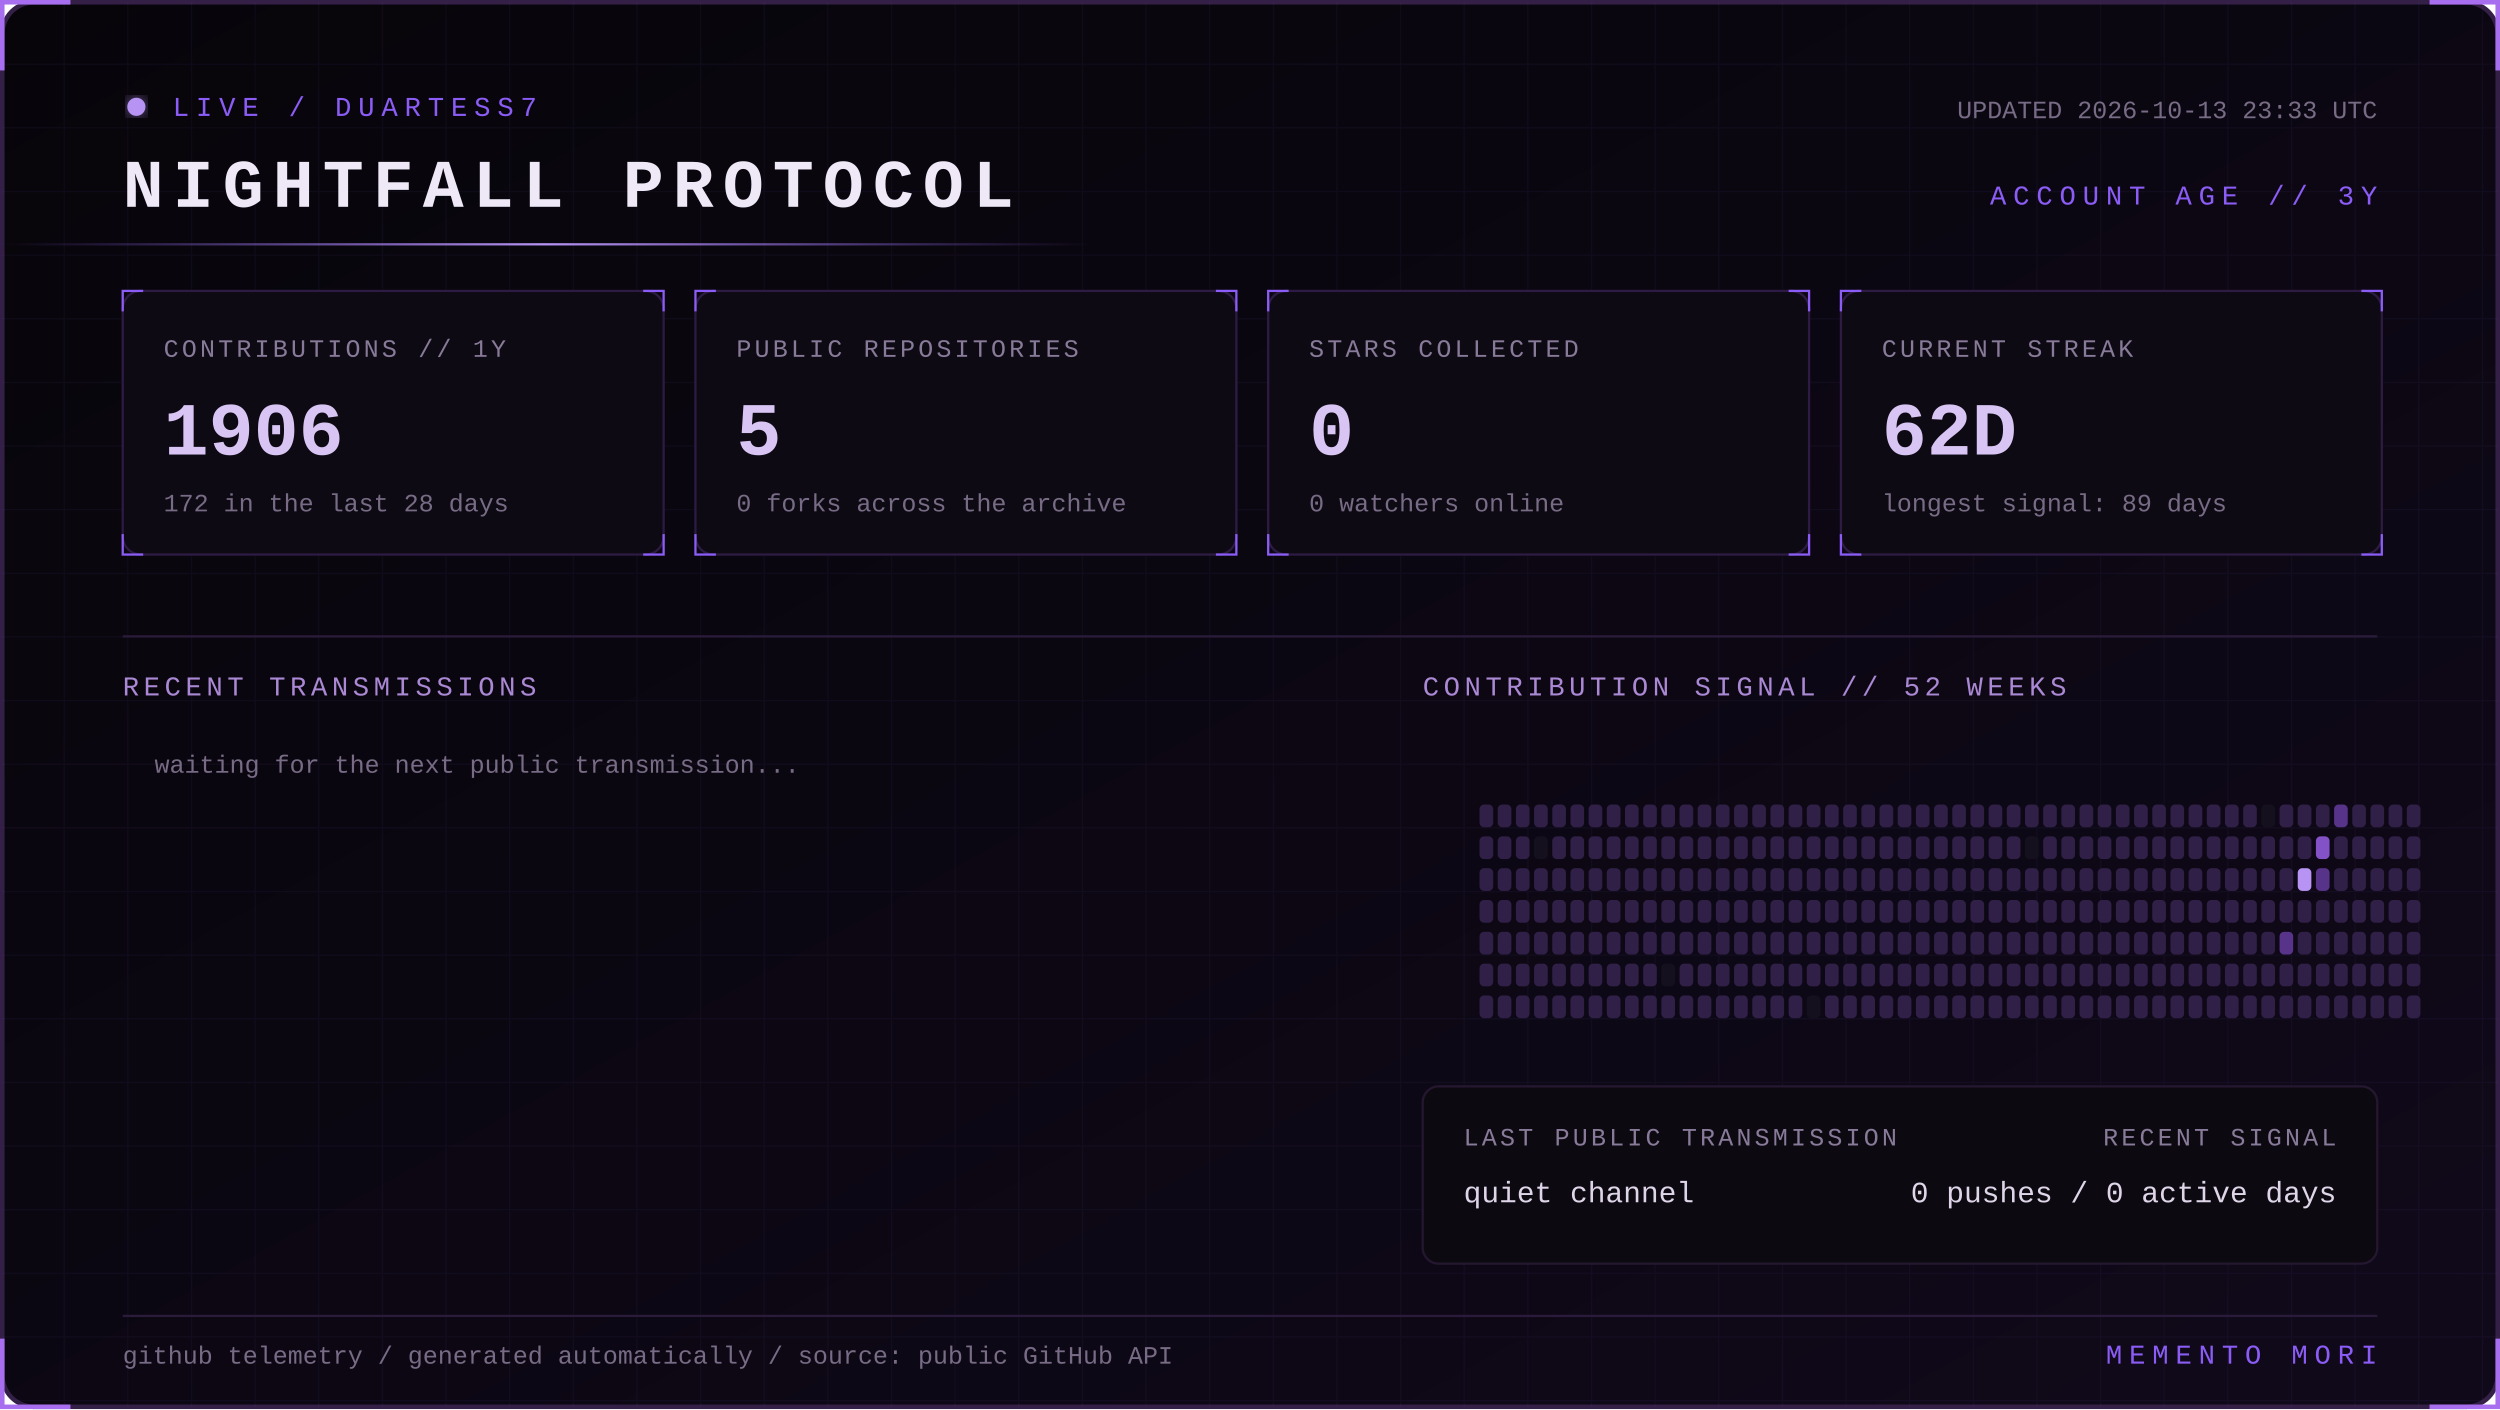
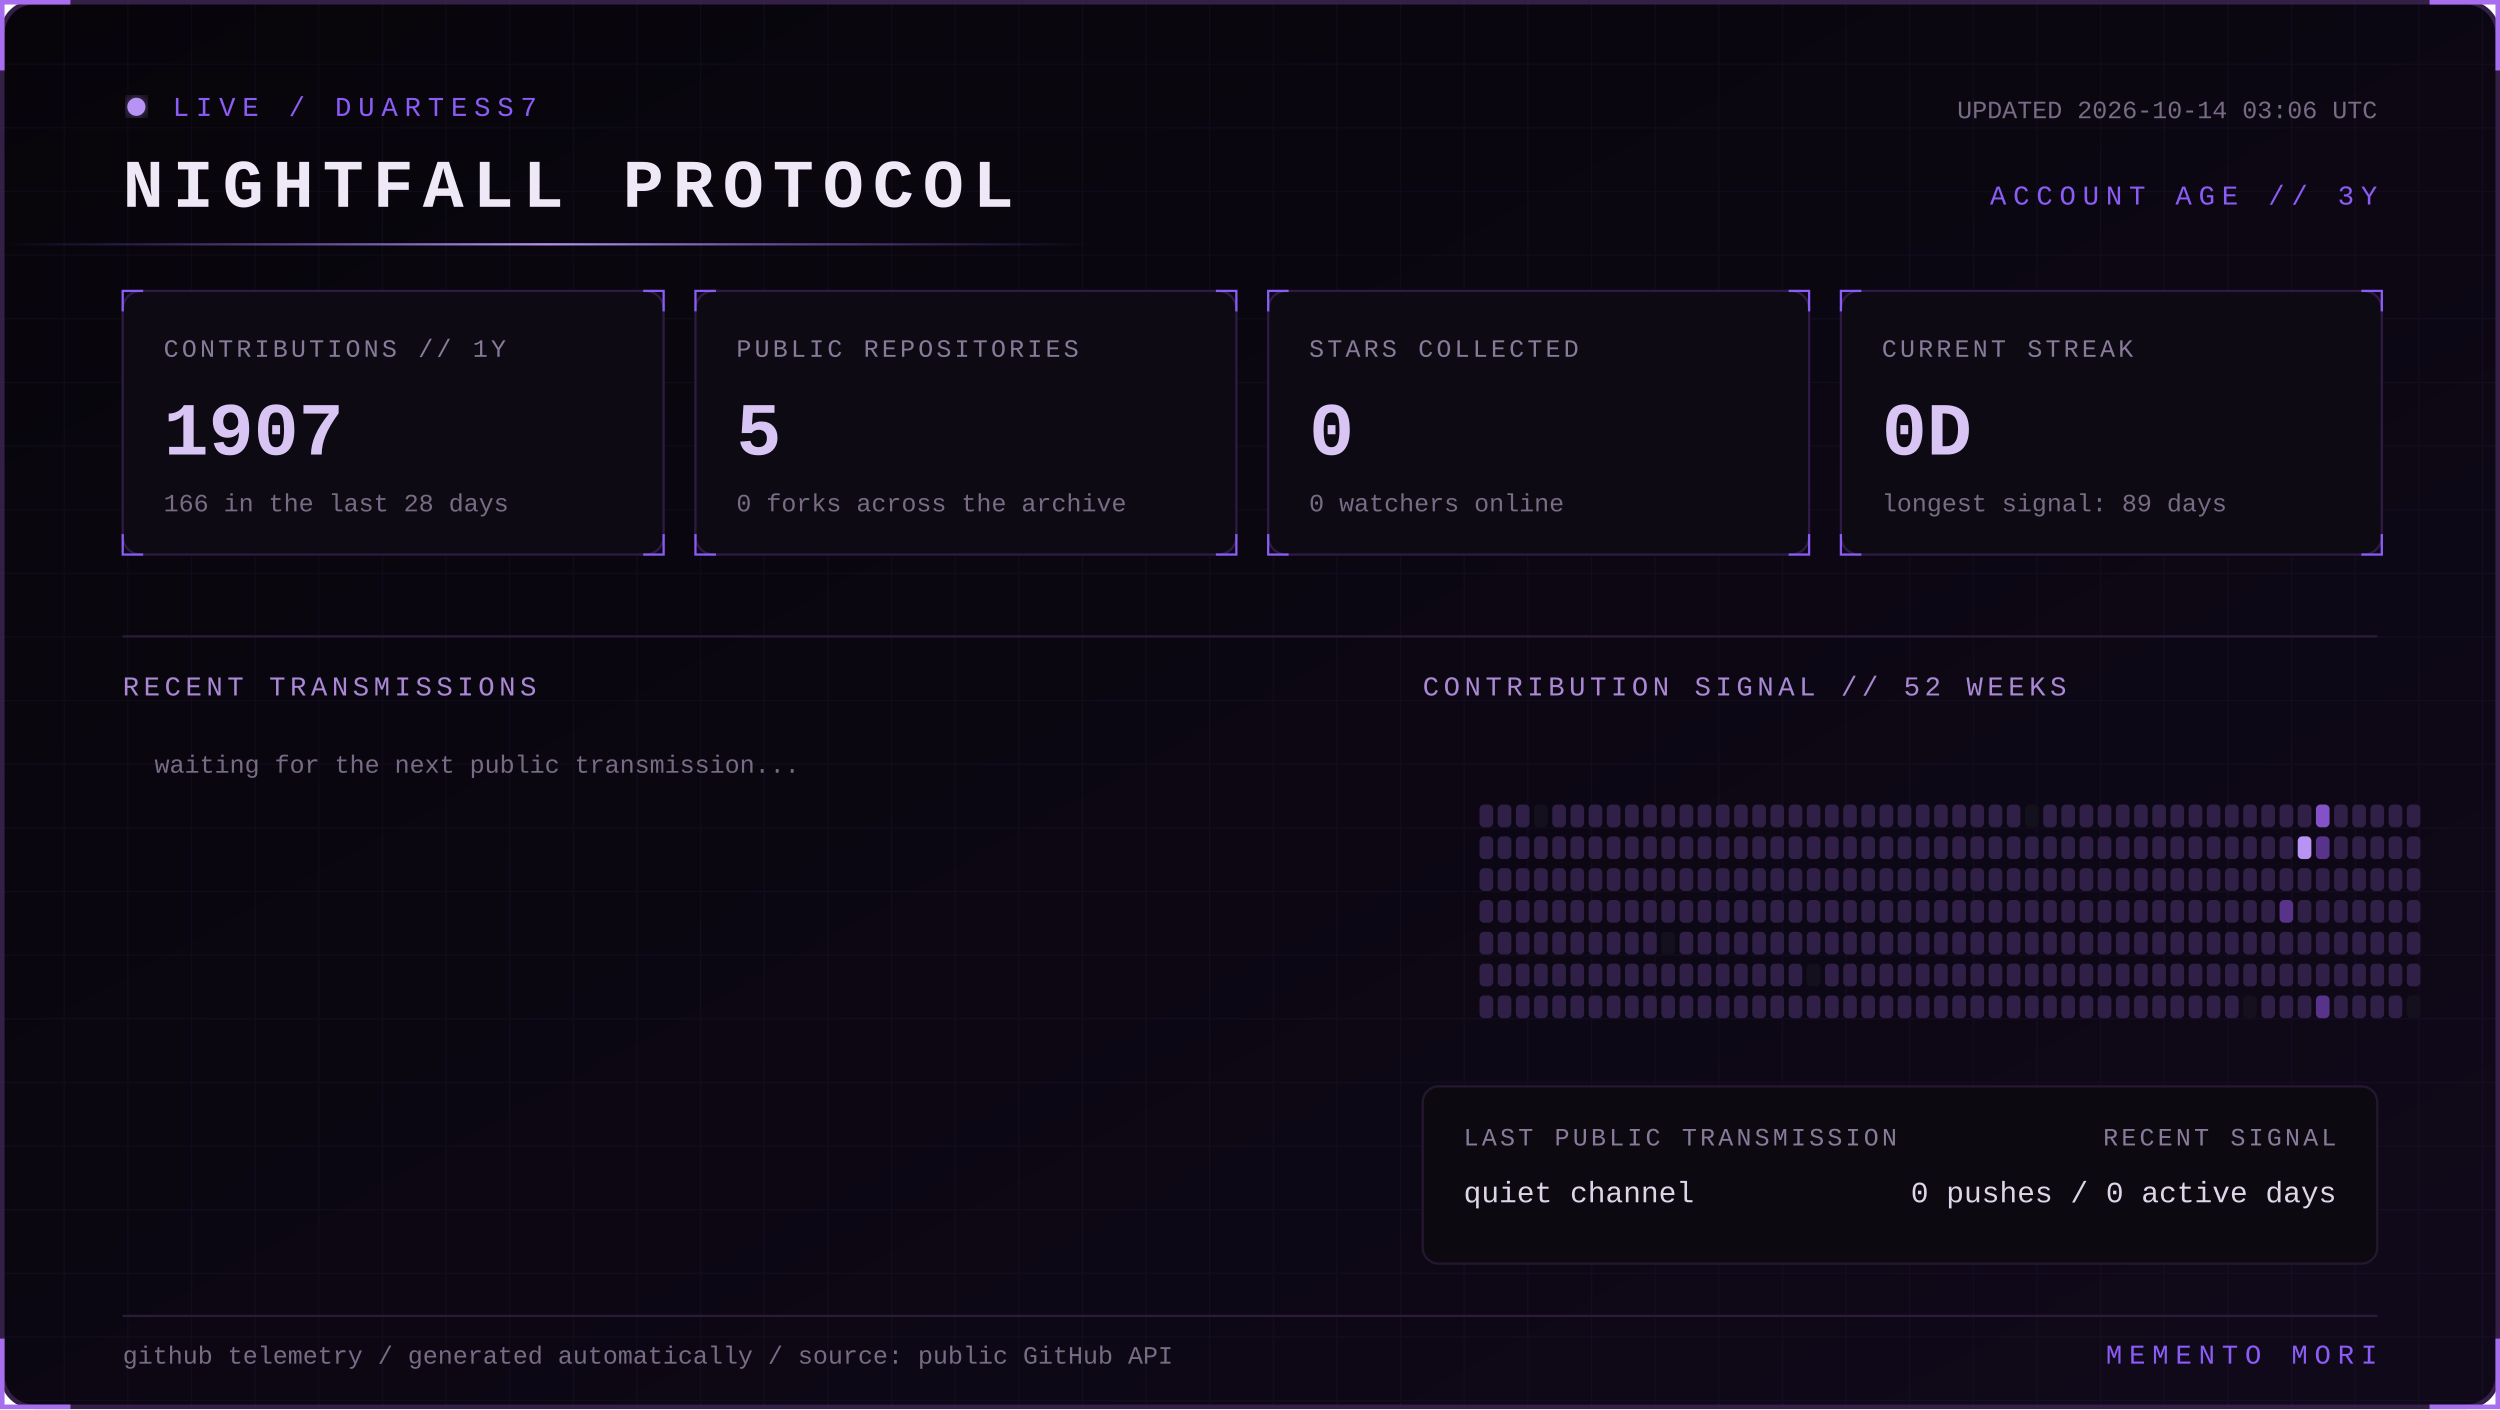
<svg xmlns="http://www.w3.org/2000/svg" width="1100" height="620" viewBox="0 0 1100 620" role="img" aria-labelledby="title desc">
  <defs>
    <linearGradient id="bg" x1="0" y1="0" x2="1" y2="1">
      <stop stop-color="#07050a" />
      <stop offset="1" stop-color="#10091a" />
    </linearGradient>
    <linearGradient id="beam">
      <stop stop-color="#8b5cf6" stop-opacity="0" />
      <stop offset=".5" stop-color="#b794f4" />
      <stop offset="1" stop-color="#8b5cf6" stop-opacity="0" />
    </linearGradient>
    <filter id="glow">
      <feGaussianBlur stdDeviation="4" result="b" />
      <feMerge>
        <feMergeNode in="b" />
        <feMergeNode in="SourceGraphic" />
      </feMerge>
    </filter>
    <pattern id="grid" width="28" height="28" patternUnits="userSpaceOnUse">
      <path d="M28 0H0V28" fill="none" stroke="#8b5cf6" stroke-opacity=".055" />
    </pattern>
    <style>
      text { font-family: Consolas, 'Courier New', monospace; }
      .kicker { fill:#8b5cf6; font-size:12px; letter-spacing:3px; }
      .title { fill:#eee8f7; font-size:30px; font-weight:700; letter-spacing:4px; }
      .label { fill:#887a99; font-size:11px; letter-spacing:1.4px; }
      .value { fill:#d8c5f4; font-size:33px; font-weight:700; }
      .detail,.pct { fill:#776b85; font-size:11px; }
      .section { fill:#aa88d4; font-size:12px; letter-spacing:2px; }
      .lang { fill:#ded5e8; font-size:13px; }
      .event { fill:#a98bce; font-size:11px; letter-spacing:1px; }
      .scan { animation:scan 5s linear infinite; }
      .blink { animation:blink 1.6s step-end infinite; }
      @keyframes scan { from { transform:translateX(-500px) } to { transform:translateX(1100px) } }
      @keyframes blink { 50% { opacity:.25 } }
    </style>
  </defs>
  <rect x="1" y="1" width="1098" height="618" rx="14" fill="url(#bg)" stroke="#342047" stroke-width="2" />
  <rect x="1" y="1" width="1098" height="618" rx="14" fill="url(#grid)" />
  <path d="M31 1H1v30 M1069 1h30v30 M1099 589v30h-30 M31 619H1v-30" stroke="#a76ff0" stroke-width="2" fill="none" />
  <g transform="translate(54 42)">
    <circle cx="6" cy="5" r="4" fill="#b794f4" filter="url(#glow)" class="blink" />
    <text x="22" y="9" class="kicker">LIVE / DUARTESS7</text>
    <text y="49" class="title">NIGHTFALL PROTOCOL</text>
-     <text x="992" y="10" text-anchor="end" class="detail">UPDATED 2026-10-13 23:33 UTC</text>
+     <text x="992" y="10" text-anchor="end" class="detail">UPDATED 2026-10-14 03:06 UTC</text>
    <text x="992" y="48" text-anchor="end" class="kicker">ACCOUNT AGE // 3Y</text>
  </g>
  <rect y="107" width="480" height="1" fill="url(#beam)" class="scan" />
  <g transform="translate(54 128)">
    <rect width="238" height="116" rx="8" fill="#0d0a13" stroke="#2d1b43" />
    <path d="M0 9V0h9 M229 0h9v9 M238 107v9h-9 M9 116H0v-9" stroke="#8b5cf6" fill="none" />
    <text x="18" y="29" class="label">CONTRIBUTIONS // 1Y</text>
-     <text x="18" y="72" class="value">1906</text>
-     <text x="18" y="97" class="detail">172 in the last 28 days</text>
+     <text x="18" y="72" class="value">1907</text>
+     <text x="18" y="97" class="detail">166 in the last 28 days</text>
  </g>
  <g transform="translate(306 128)">
    <rect width="238" height="116" rx="8" fill="#0d0a13" stroke="#2d1b43" />
    <path d="M0 9V0h9 M229 0h9v9 M238 107v9h-9 M9 116H0v-9" stroke="#8b5cf6" fill="none" />
    <text x="18" y="29" class="label">PUBLIC REPOSITORIES</text>
    <text x="18" y="72" class="value">5</text>
    <text x="18" y="97" class="detail">0 forks across the archive</text>
  </g>
  <g transform="translate(558 128)">
    <rect width="238" height="116" rx="8" fill="#0d0a13" stroke="#2d1b43" />
    <path d="M0 9V0h9 M229 0h9v9 M238 107v9h-9 M9 116H0v-9" stroke="#8b5cf6" fill="none" />
    <text x="18" y="29" class="label">STARS COLLECTED</text>
    <text x="18" y="72" class="value">0</text>
    <text x="18" y="97" class="detail">0 watchers online</text>
  </g>
  <g transform="translate(810 128)">
    <rect width="238" height="116" rx="8" fill="#0d0a13" stroke="#2d1b43" />
    <path d="M0 9V0h9 M229 0h9v9 M238 107v9h-9 M9 116H0v-9" stroke="#8b5cf6" fill="none" />
    <text x="18" y="29" class="label">CURRENT STREAK</text>
-     <text x="18" y="72" class="value">62D</text>
+     <text x="18" y="72" class="value">0D</text>
    <text x="18" y="97" class="detail">longest signal: 89 days</text>
  </g>
  <path d="M54 280H1046" stroke="#291b39" />
  <text x="54" y="306" class="section">RECENT TRANSMISSIONS</text>
  <text x="626" y="306" class="section">CONTRIBUTION SIGNAL // 52 WEEKS</text>
  <text x="68" y="340" class="detail">waiting for the next public transmission...</text>
  <g>
    <rect x="651" y="354" width="6" height="10" rx="2" fill="#302047" />
    <rect x="651" y="368" width="6" height="10" rx="2" fill="#302047" />
    <rect x="651" y="382" width="6" height="10" rx="2" fill="#302047" />
    <rect x="651" y="396" width="6" height="10" rx="2" fill="#302047" />
    <rect x="651" y="410" width="6" height="10" rx="2" fill="#302047" />
    <rect x="651" y="424" width="6" height="10" rx="2" fill="#302047" />
    <rect x="651" y="438" width="6" height="10" rx="2" fill="#302047" />
    <rect x="659" y="354" width="6" height="10" rx="2" fill="#302047" />
    <rect x="659" y="368" width="6" height="10" rx="2" fill="#302047" />
    <rect x="659" y="382" width="6" height="10" rx="2" fill="#302047" />
    <rect x="659" y="396" width="6" height="10" rx="2" fill="#302047" />
    <rect x="659" y="410" width="6" height="10" rx="2" fill="#302047" />
    <rect x="659" y="424" width="6" height="10" rx="2" fill="#302047" />
    <rect x="659" y="438" width="6" height="10" rx="2" fill="#302047" />
    <rect x="667" y="354" width="6" height="10" rx="2" fill="#302047" />
    <rect x="667" y="368" width="6" height="10" rx="2" fill="#302047" />
    <rect x="667" y="382" width="6" height="10" rx="2" fill="#302047" />
    <rect x="667" y="396" width="6" height="10" rx="2" fill="#302047" />
    <rect x="667" y="410" width="6" height="10" rx="2" fill="#302047" />
    <rect x="667" y="424" width="6" height="10" rx="2" fill="#302047" />
    <rect x="667" y="438" width="6" height="10" rx="2" fill="#302047" />
-     <rect x="675" y="354" width="6" height="10" rx="2" fill="#302047" />
-     <rect x="675" y="368" width="6" height="10" rx="2" fill="#15101d" />
+     <rect x="675" y="354" width="6" height="10" rx="2" fill="#15101d" />
+     <rect x="675" y="368" width="6" height="10" rx="2" fill="#302047" />
    <rect x="675" y="382" width="6" height="10" rx="2" fill="#302047" />
    <rect x="675" y="396" width="6" height="10" rx="2" fill="#302047" />
    <rect x="675" y="410" width="6" height="10" rx="2" fill="#302047" />
    <rect x="675" y="424" width="6" height="10" rx="2" fill="#302047" />
    <rect x="675" y="438" width="6" height="10" rx="2" fill="#302047" />
    <rect x="683" y="354" width="6" height="10" rx="2" fill="#302047" />
    <rect x="683" y="368" width="6" height="10" rx="2" fill="#302047" />
    <rect x="683" y="382" width="6" height="10" rx="2" fill="#302047" />
    <rect x="683" y="396" width="6" height="10" rx="2" fill="#302047" />
    <rect x="683" y="410" width="6" height="10" rx="2" fill="#302047" />
    <rect x="683" y="424" width="6" height="10" rx="2" fill="#302047" />
    <rect x="683" y="438" width="6" height="10" rx="2" fill="#302047" />
    <rect x="691" y="354" width="6" height="10" rx="2" fill="#302047" />
    <rect x="691" y="368" width="6" height="10" rx="2" fill="#302047" />
    <rect x="691" y="382" width="6" height="10" rx="2" fill="#302047" />
    <rect x="691" y="396" width="6" height="10" rx="2" fill="#302047" />
    <rect x="691" y="410" width="6" height="10" rx="2" fill="#302047" />
    <rect x="691" y="424" width="6" height="10" rx="2" fill="#302047" />
    <rect x="691" y="438" width="6" height="10" rx="2" fill="#302047" />
    <rect x="699" y="354" width="6" height="10" rx="2" fill="#302047" />
    <rect x="699" y="368" width="6" height="10" rx="2" fill="#302047" />
    <rect x="699" y="382" width="6" height="10" rx="2" fill="#302047" />
    <rect x="699" y="396" width="6" height="10" rx="2" fill="#302047" />
    <rect x="699" y="410" width="6" height="10" rx="2" fill="#302047" />
    <rect x="699" y="424" width="6" height="10" rx="2" fill="#302047" />
    <rect x="699" y="438" width="6" height="10" rx="2" fill="#302047" />
    <rect x="707" y="354" width="6" height="10" rx="2" fill="#302047" />
    <rect x="707" y="368" width="6" height="10" rx="2" fill="#302047" />
    <rect x="707" y="382" width="6" height="10" rx="2" fill="#302047" />
    <rect x="707" y="396" width="6" height="10" rx="2" fill="#302047" />
    <rect x="707" y="410" width="6" height="10" rx="2" fill="#302047" />
    <rect x="707" y="424" width="6" height="10" rx="2" fill="#302047" />
    <rect x="707" y="438" width="6" height="10" rx="2" fill="#302047" />
    <rect x="715" y="354" width="6" height="10" rx="2" fill="#302047" />
    <rect x="715" y="368" width="6" height="10" rx="2" fill="#302047" />
    <rect x="715" y="382" width="6" height="10" rx="2" fill="#302047" />
    <rect x="715" y="396" width="6" height="10" rx="2" fill="#302047" />
    <rect x="715" y="410" width="6" height="10" rx="2" fill="#302047" />
    <rect x="715" y="424" width="6" height="10" rx="2" fill="#302047" />
    <rect x="715" y="438" width="6" height="10" rx="2" fill="#302047" />
    <rect x="723" y="354" width="6" height="10" rx="2" fill="#302047" />
    <rect x="723" y="368" width="6" height="10" rx="2" fill="#302047" />
    <rect x="723" y="382" width="6" height="10" rx="2" fill="#302047" />
    <rect x="723" y="396" width="6" height="10" rx="2" fill="#302047" />
    <rect x="723" y="410" width="6" height="10" rx="2" fill="#302047" />
    <rect x="723" y="424" width="6" height="10" rx="2" fill="#302047" />
    <rect x="723" y="438" width="6" height="10" rx="2" fill="#302047" />
    <rect x="731" y="354" width="6" height="10" rx="2" fill="#302047" />
    <rect x="731" y="368" width="6" height="10" rx="2" fill="#302047" />
    <rect x="731" y="382" width="6" height="10" rx="2" fill="#302047" />
    <rect x="731" y="396" width="6" height="10" rx="2" fill="#302047" />
-     <rect x="731" y="410" width="6" height="10" rx="2" fill="#302047" />
-     <rect x="731" y="424" width="6" height="10" rx="2" fill="#15101d" />
+     <rect x="731" y="410" width="6" height="10" rx="2" fill="#15101d" />
+     <rect x="731" y="424" width="6" height="10" rx="2" fill="#302047" />
    <rect x="731" y="438" width="6" height="10" rx="2" fill="#302047" />
    <rect x="739" y="354" width="6" height="10" rx="2" fill="#302047" />
    <rect x="739" y="368" width="6" height="10" rx="2" fill="#302047" />
    <rect x="739" y="382" width="6" height="10" rx="2" fill="#302047" />
    <rect x="739" y="396" width="6" height="10" rx="2" fill="#302047" />
    <rect x="739" y="410" width="6" height="10" rx="2" fill="#302047" />
    <rect x="739" y="424" width="6" height="10" rx="2" fill="#302047" />
    <rect x="739" y="438" width="6" height="10" rx="2" fill="#302047" />
    <rect x="747" y="354" width="6" height="10" rx="2" fill="#302047" />
    <rect x="747" y="368" width="6" height="10" rx="2" fill="#302047" />
    <rect x="747" y="382" width="6" height="10" rx="2" fill="#302047" />
    <rect x="747" y="396" width="6" height="10" rx="2" fill="#302047" />
    <rect x="747" y="410" width="6" height="10" rx="2" fill="#302047" />
    <rect x="747" y="424" width="6" height="10" rx="2" fill="#302047" />
    <rect x="747" y="438" width="6" height="10" rx="2" fill="#302047" />
    <rect x="755" y="354" width="6" height="10" rx="2" fill="#302047" />
    <rect x="755" y="368" width="6" height="10" rx="2" fill="#302047" />
    <rect x="755" y="382" width="6" height="10" rx="2" fill="#302047" />
    <rect x="755" y="396" width="6" height="10" rx="2" fill="#302047" />
    <rect x="755" y="410" width="6" height="10" rx="2" fill="#302047" />
    <rect x="755" y="424" width="6" height="10" rx="2" fill="#302047" />
    <rect x="755" y="438" width="6" height="10" rx="2" fill="#302047" />
    <rect x="763" y="354" width="6" height="10" rx="2" fill="#302047" />
    <rect x="763" y="368" width="6" height="10" rx="2" fill="#302047" />
    <rect x="763" y="382" width="6" height="10" rx="2" fill="#302047" />
    <rect x="763" y="396" width="6" height="10" rx="2" fill="#302047" />
    <rect x="763" y="410" width="6" height="10" rx="2" fill="#302047" />
    <rect x="763" y="424" width="6" height="10" rx="2" fill="#302047" />
    <rect x="763" y="438" width="6" height="10" rx="2" fill="#302047" />
    <rect x="771" y="354" width="6" height="10" rx="2" fill="#302047" />
    <rect x="771" y="368" width="6" height="10" rx="2" fill="#302047" />
    <rect x="771" y="382" width="6" height="10" rx="2" fill="#302047" />
    <rect x="771" y="396" width="6" height="10" rx="2" fill="#302047" />
    <rect x="771" y="410" width="6" height="10" rx="2" fill="#302047" />
    <rect x="771" y="424" width="6" height="10" rx="2" fill="#302047" />
    <rect x="771" y="438" width="6" height="10" rx="2" fill="#302047" />
    <rect x="779" y="354" width="6" height="10" rx="2" fill="#302047" />
    <rect x="779" y="368" width="6" height="10" rx="2" fill="#302047" />
    <rect x="779" y="382" width="6" height="10" rx="2" fill="#302047" />
    <rect x="779" y="396" width="6" height="10" rx="2" fill="#302047" />
    <rect x="779" y="410" width="6" height="10" rx="2" fill="#302047" />
    <rect x="779" y="424" width="6" height="10" rx="2" fill="#302047" />
    <rect x="779" y="438" width="6" height="10" rx="2" fill="#302047" />
    <rect x="787" y="354" width="6" height="10" rx="2" fill="#302047" />
    <rect x="787" y="368" width="6" height="10" rx="2" fill="#302047" />
    <rect x="787" y="382" width="6" height="10" rx="2" fill="#302047" />
    <rect x="787" y="396" width="6" height="10" rx="2" fill="#302047" />
    <rect x="787" y="410" width="6" height="10" rx="2" fill="#302047" />
    <rect x="787" y="424" width="6" height="10" rx="2" fill="#302047" />
    <rect x="787" y="438" width="6" height="10" rx="2" fill="#302047" />
    <rect x="795" y="354" width="6" height="10" rx="2" fill="#302047" />
    <rect x="795" y="368" width="6" height="10" rx="2" fill="#302047" />
    <rect x="795" y="382" width="6" height="10" rx="2" fill="#302047" />
    <rect x="795" y="396" width="6" height="10" rx="2" fill="#302047" />
    <rect x="795" y="410" width="6" height="10" rx="2" fill="#302047" />
-     <rect x="795" y="424" width="6" height="10" rx="2" fill="#302047" />
-     <rect x="795" y="438" width="6" height="10" rx="2" fill="#15101d" />
+     <rect x="795" y="424" width="6" height="10" rx="2" fill="#15101d" />
+     <rect x="795" y="438" width="6" height="10" rx="2" fill="#302047" />
    <rect x="803" y="354" width="6" height="10" rx="2" fill="#302047" />
    <rect x="803" y="368" width="6" height="10" rx="2" fill="#302047" />
    <rect x="803" y="382" width="6" height="10" rx="2" fill="#302047" />
    <rect x="803" y="396" width="6" height="10" rx="2" fill="#302047" />
    <rect x="803" y="410" width="6" height="10" rx="2" fill="#302047" />
    <rect x="803" y="424" width="6" height="10" rx="2" fill="#302047" />
    <rect x="803" y="438" width="6" height="10" rx="2" fill="#302047" />
    <rect x="811" y="354" width="6" height="10" rx="2" fill="#302047" />
    <rect x="811" y="368" width="6" height="10" rx="2" fill="#302047" />
    <rect x="811" y="382" width="6" height="10" rx="2" fill="#302047" />
    <rect x="811" y="396" width="6" height="10" rx="2" fill="#302047" />
    <rect x="811" y="410" width="6" height="10" rx="2" fill="#302047" />
    <rect x="811" y="424" width="6" height="10" rx="2" fill="#302047" />
    <rect x="811" y="438" width="6" height="10" rx="2" fill="#302047" />
    <rect x="819" y="354" width="6" height="10" rx="2" fill="#302047" />
    <rect x="819" y="368" width="6" height="10" rx="2" fill="#302047" />
    <rect x="819" y="382" width="6" height="10" rx="2" fill="#302047" />
    <rect x="819" y="396" width="6" height="10" rx="2" fill="#302047" />
    <rect x="819" y="410" width="6" height="10" rx="2" fill="#302047" />
    <rect x="819" y="424" width="6" height="10" rx="2" fill="#302047" />
    <rect x="819" y="438" width="6" height="10" rx="2" fill="#302047" />
    <rect x="827" y="354" width="6" height="10" rx="2" fill="#302047" />
    <rect x="827" y="368" width="6" height="10" rx="2" fill="#302047" />
    <rect x="827" y="382" width="6" height="10" rx="2" fill="#302047" />
    <rect x="827" y="396" width="6" height="10" rx="2" fill="#302047" />
    <rect x="827" y="410" width="6" height="10" rx="2" fill="#302047" />
    <rect x="827" y="424" width="6" height="10" rx="2" fill="#302047" />
    <rect x="827" y="438" width="6" height="10" rx="2" fill="#302047" />
    <rect x="835" y="354" width="6" height="10" rx="2" fill="#302047" />
    <rect x="835" y="368" width="6" height="10" rx="2" fill="#302047" />
    <rect x="835" y="382" width="6" height="10" rx="2" fill="#302047" />
    <rect x="835" y="396" width="6" height="10" rx="2" fill="#302047" />
    <rect x="835" y="410" width="6" height="10" rx="2" fill="#302047" />
    <rect x="835" y="424" width="6" height="10" rx="2" fill="#302047" />
    <rect x="835" y="438" width="6" height="10" rx="2" fill="#302047" />
    <rect x="843" y="354" width="6" height="10" rx="2" fill="#302047" />
    <rect x="843" y="368" width="6" height="10" rx="2" fill="#302047" />
    <rect x="843" y="382" width="6" height="10" rx="2" fill="#302047" />
    <rect x="843" y="396" width="6" height="10" rx="2" fill="#302047" />
    <rect x="843" y="410" width="6" height="10" rx="2" fill="#302047" />
    <rect x="843" y="424" width="6" height="10" rx="2" fill="#302047" />
    <rect x="843" y="438" width="6" height="10" rx="2" fill="#302047" />
    <rect x="851" y="354" width="6" height="10" rx="2" fill="#302047" />
    <rect x="851" y="368" width="6" height="10" rx="2" fill="#302047" />
    <rect x="851" y="382" width="6" height="10" rx="2" fill="#302047" />
    <rect x="851" y="396" width="6" height="10" rx="2" fill="#302047" />
    <rect x="851" y="410" width="6" height="10" rx="2" fill="#302047" />
    <rect x="851" y="424" width="6" height="10" rx="2" fill="#302047" />
    <rect x="851" y="438" width="6" height="10" rx="2" fill="#302047" />
    <rect x="859" y="354" width="6" height="10" rx="2" fill="#302047" />
    <rect x="859" y="368" width="6" height="10" rx="2" fill="#302047" />
    <rect x="859" y="382" width="6" height="10" rx="2" fill="#302047" />
    <rect x="859" y="396" width="6" height="10" rx="2" fill="#302047" />
    <rect x="859" y="410" width="6" height="10" rx="2" fill="#302047" />
    <rect x="859" y="424" width="6" height="10" rx="2" fill="#302047" />
    <rect x="859" y="438" width="6" height="10" rx="2" fill="#302047" />
    <rect x="867" y="354" width="6" height="10" rx="2" fill="#302047" />
    <rect x="867" y="368" width="6" height="10" rx="2" fill="#302047" />
    <rect x="867" y="382" width="6" height="10" rx="2" fill="#302047" />
    <rect x="867" y="396" width="6" height="10" rx="2" fill="#302047" />
    <rect x="867" y="410" width="6" height="10" rx="2" fill="#302047" />
    <rect x="867" y="424" width="6" height="10" rx="2" fill="#302047" />
    <rect x="867" y="438" width="6" height="10" rx="2" fill="#302047" />
    <rect x="875" y="354" width="6" height="10" rx="2" fill="#302047" />
    <rect x="875" y="368" width="6" height="10" rx="2" fill="#302047" />
    <rect x="875" y="382" width="6" height="10" rx="2" fill="#302047" />
    <rect x="875" y="396" width="6" height="10" rx="2" fill="#302047" />
    <rect x="875" y="410" width="6" height="10" rx="2" fill="#302047" />
    <rect x="875" y="424" width="6" height="10" rx="2" fill="#302047" />
    <rect x="875" y="438" width="6" height="10" rx="2" fill="#302047" />
    <rect x="883" y="354" width="6" height="10" rx="2" fill="#302047" />
    <rect x="883" y="368" width="6" height="10" rx="2" fill="#302047" />
    <rect x="883" y="382" width="6" height="10" rx="2" fill="#302047" />
    <rect x="883" y="396" width="6" height="10" rx="2" fill="#302047" />
    <rect x="883" y="410" width="6" height="10" rx="2" fill="#302047" />
    <rect x="883" y="424" width="6" height="10" rx="2" fill="#302047" />
    <rect x="883" y="438" width="6" height="10" rx="2" fill="#302047" />
-     <rect x="891" y="354" width="6" height="10" rx="2" fill="#302047" />
-     <rect x="891" y="368" width="6" height="10" rx="2" fill="#15101d" />
+     <rect x="891" y="354" width="6" height="10" rx="2" fill="#15101d" />
+     <rect x="891" y="368" width="6" height="10" rx="2" fill="#302047" />
    <rect x="891" y="382" width="6" height="10" rx="2" fill="#302047" />
    <rect x="891" y="396" width="6" height="10" rx="2" fill="#302047" />
    <rect x="891" y="410" width="6" height="10" rx="2" fill="#302047" />
    <rect x="891" y="424" width="6" height="10" rx="2" fill="#302047" />
    <rect x="891" y="438" width="6" height="10" rx="2" fill="#302047" />
    <rect x="899" y="354" width="6" height="10" rx="2" fill="#302047" />
    <rect x="899" y="368" width="6" height="10" rx="2" fill="#302047" />
    <rect x="899" y="382" width="6" height="10" rx="2" fill="#302047" />
    <rect x="899" y="396" width="6" height="10" rx="2" fill="#302047" />
    <rect x="899" y="410" width="6" height="10" rx="2" fill="#302047" />
    <rect x="899" y="424" width="6" height="10" rx="2" fill="#302047" />
    <rect x="899" y="438" width="6" height="10" rx="2" fill="#302047" />
    <rect x="907" y="354" width="6" height="10" rx="2" fill="#302047" />
    <rect x="907" y="368" width="6" height="10" rx="2" fill="#302047" />
    <rect x="907" y="382" width="6" height="10" rx="2" fill="#302047" />
    <rect x="907" y="396" width="6" height="10" rx="2" fill="#302047" />
    <rect x="907" y="410" width="6" height="10" rx="2" fill="#302047" />
    <rect x="907" y="424" width="6" height="10" rx="2" fill="#302047" />
    <rect x="907" y="438" width="6" height="10" rx="2" fill="#302047" />
    <rect x="915" y="354" width="6" height="10" rx="2" fill="#302047" />
    <rect x="915" y="368" width="6" height="10" rx="2" fill="#302047" />
    <rect x="915" y="382" width="6" height="10" rx="2" fill="#302047" />
    <rect x="915" y="396" width="6" height="10" rx="2" fill="#302047" />
    <rect x="915" y="410" width="6" height="10" rx="2" fill="#302047" />
    <rect x="915" y="424" width="6" height="10" rx="2" fill="#302047" />
    <rect x="915" y="438" width="6" height="10" rx="2" fill="#302047" />
    <rect x="923" y="354" width="6" height="10" rx="2" fill="#302047" />
    <rect x="923" y="368" width="6" height="10" rx="2" fill="#302047" />
    <rect x="923" y="382" width="6" height="10" rx="2" fill="#302047" />
    <rect x="923" y="396" width="6" height="10" rx="2" fill="#302047" />
    <rect x="923" y="410" width="6" height="10" rx="2" fill="#302047" />
    <rect x="923" y="424" width="6" height="10" rx="2" fill="#302047" />
    <rect x="923" y="438" width="6" height="10" rx="2" fill="#302047" />
    <rect x="931" y="354" width="6" height="10" rx="2" fill="#302047" />
    <rect x="931" y="368" width="6" height="10" rx="2" fill="#302047" />
    <rect x="931" y="382" width="6" height="10" rx="2" fill="#302047" />
    <rect x="931" y="396" width="6" height="10" rx="2" fill="#302047" />
    <rect x="931" y="410" width="6" height="10" rx="2" fill="#302047" />
    <rect x="931" y="424" width="6" height="10" rx="2" fill="#302047" />
    <rect x="931" y="438" width="6" height="10" rx="2" fill="#302047" />
    <rect x="939" y="354" width="6" height="10" rx="2" fill="#302047" />
    <rect x="939" y="368" width="6" height="10" rx="2" fill="#302047" />
    <rect x="939" y="382" width="6" height="10" rx="2" fill="#302047" />
    <rect x="939" y="396" width="6" height="10" rx="2" fill="#302047" />
    <rect x="939" y="410" width="6" height="10" rx="2" fill="#302047" />
    <rect x="939" y="424" width="6" height="10" rx="2" fill="#302047" />
    <rect x="939" y="438" width="6" height="10" rx="2" fill="#302047" />
    <rect x="947" y="354" width="6" height="10" rx="2" fill="#302047" />
    <rect x="947" y="368" width="6" height="10" rx="2" fill="#302047" />
    <rect x="947" y="382" width="6" height="10" rx="2" fill="#302047" />
    <rect x="947" y="396" width="6" height="10" rx="2" fill="#302047" />
    <rect x="947" y="410" width="6" height="10" rx="2" fill="#302047" />
    <rect x="947" y="424" width="6" height="10" rx="2" fill="#302047" />
    <rect x="947" y="438" width="6" height="10" rx="2" fill="#302047" />
    <rect x="955" y="354" width="6" height="10" rx="2" fill="#302047" />
    <rect x="955" y="368" width="6" height="10" rx="2" fill="#302047" />
    <rect x="955" y="382" width="6" height="10" rx="2" fill="#302047" />
    <rect x="955" y="396" width="6" height="10" rx="2" fill="#302047" />
    <rect x="955" y="410" width="6" height="10" rx="2" fill="#302047" />
    <rect x="955" y="424" width="6" height="10" rx="2" fill="#302047" />
    <rect x="955" y="438" width="6" height="10" rx="2" fill="#302047" />
    <rect x="963" y="354" width="6" height="10" rx="2" fill="#302047" />
    <rect x="963" y="368" width="6" height="10" rx="2" fill="#302047" />
    <rect x="963" y="382" width="6" height="10" rx="2" fill="#302047" />
    <rect x="963" y="396" width="6" height="10" rx="2" fill="#302047" />
    <rect x="963" y="410" width="6" height="10" rx="2" fill="#302047" />
    <rect x="963" y="424" width="6" height="10" rx="2" fill="#302047" />
    <rect x="963" y="438" width="6" height="10" rx="2" fill="#302047" />
    <rect x="971" y="354" width="6" height="10" rx="2" fill="#302047" />
    <rect x="971" y="368" width="6" height="10" rx="2" fill="#302047" />
    <rect x="971" y="382" width="6" height="10" rx="2" fill="#302047" />
    <rect x="971" y="396" width="6" height="10" rx="2" fill="#302047" />
    <rect x="971" y="410" width="6" height="10" rx="2" fill="#302047" />
    <rect x="971" y="424" width="6" height="10" rx="2" fill="#302047" />
    <rect x="971" y="438" width="6" height="10" rx="2" fill="#302047" />
    <rect x="979" y="354" width="6" height="10" rx="2" fill="#302047" />
    <rect x="979" y="368" width="6" height="10" rx="2" fill="#302047" />
    <rect x="979" y="382" width="6" height="10" rx="2" fill="#302047" />
    <rect x="979" y="396" width="6" height="10" rx="2" fill="#302047" />
    <rect x="979" y="410" width="6" height="10" rx="2" fill="#302047" />
    <rect x="979" y="424" width="6" height="10" rx="2" fill="#302047" />
    <rect x="979" y="438" width="6" height="10" rx="2" fill="#302047" />
    <rect x="987" y="354" width="6" height="10" rx="2" fill="#302047" />
    <rect x="987" y="368" width="6" height="10" rx="2" fill="#302047" />
    <rect x="987" y="382" width="6" height="10" rx="2" fill="#302047" />
    <rect x="987" y="396" width="6" height="10" rx="2" fill="#302047" />
    <rect x="987" y="410" width="6" height="10" rx="2" fill="#302047" />
    <rect x="987" y="424" width="6" height="10" rx="2" fill="#302047" />
-     <rect x="987" y="438" width="6" height="10" rx="2" fill="#302047" />
-     <rect x="995" y="354" width="6" height="10" rx="2" fill="#15101d" />
+     <rect x="987" y="438" width="6" height="10" rx="2" fill="#15101d" />
+     <rect x="995" y="354" width="6" height="10" rx="2" fill="#302047" />
    <rect x="995" y="368" width="6" height="10" rx="2" fill="#302047" />
    <rect x="995" y="382" width="6" height="10" rx="2" fill="#302047" />
    <rect x="995" y="396" width="6" height="10" rx="2" fill="#302047" />
    <rect x="995" y="410" width="6" height="10" rx="2" fill="#302047" />
    <rect x="995" y="424" width="6" height="10" rx="2" fill="#302047" />
    <rect x="995" y="438" width="6" height="10" rx="2" fill="#302047" />
    <rect x="1003" y="354" width="6" height="10" rx="2" fill="#302047" />
    <rect x="1003" y="368" width="6" height="10" rx="2" fill="#302047" />
    <rect x="1003" y="382" width="6" height="10" rx="2" fill="#302047" />
-     <rect x="1003" y="396" width="6" height="10" rx="2" fill="#302047" />
-     <rect x="1003" y="410" width="6" height="10" rx="2" fill="#57338a" />
+     <rect x="1003" y="396" width="6" height="10" rx="2" fill="#57338a" />
+     <rect x="1003" y="410" width="6" height="10" rx="2" fill="#302047" />
    <rect x="1003" y="424" width="6" height="10" rx="2" fill="#302047" />
    <rect x="1003" y="438" width="6" height="10" rx="2" fill="#302047" />
    <rect x="1011" y="354" width="6" height="10" rx="2" fill="#302047" />
-     <rect x="1011" y="368" width="6" height="10" rx="2" fill="#302047" />
-     <rect x="1011" y="382" width="6" height="10" rx="2" fill="#b794f4" />
+     <rect x="1011" y="368" width="6" height="10" rx="2" fill="#b794f4" />
+     <rect x="1011" y="382" width="6" height="10" rx="2" fill="#302047" />
    <rect x="1011" y="396" width="6" height="10" rx="2" fill="#302047" />
    <rect x="1011" y="410" width="6" height="10" rx="2" fill="#302047" />
    <rect x="1011" y="424" width="6" height="10" rx="2" fill="#302047" />
    <rect x="1011" y="438" width="6" height="10" rx="2" fill="#302047" />
-     <rect x="1019" y="354" width="6" height="10" rx="2" fill="#302047" />
-     <rect x="1019" y="368" width="6" height="10" rx="2" fill="#8452c7" />
-     <rect x="1019" y="382" width="6" height="10" rx="2" fill="#57338a" />
+     <rect x="1019" y="354" width="6" height="10" rx="2" fill="#8452c7" />
+     <rect x="1019" y="368" width="6" height="10" rx="2" fill="#57338a" />
+     <rect x="1019" y="382" width="6" height="10" rx="2" fill="#302047" />
    <rect x="1019" y="396" width="6" height="10" rx="2" fill="#302047" />
    <rect x="1019" y="410" width="6" height="10" rx="2" fill="#302047" />
    <rect x="1019" y="424" width="6" height="10" rx="2" fill="#302047" />
-     <rect x="1019" y="438" width="6" height="10" rx="2" fill="#302047" />
-     <rect x="1027" y="354" width="6" height="10" rx="2" fill="#57338a" />
+     <rect x="1019" y="438" width="6" height="10" rx="2" fill="#57338a" />
+     <rect x="1027" y="354" width="6" height="10" rx="2" fill="#302047" />
    <rect x="1027" y="368" width="6" height="10" rx="2" fill="#302047" />
    <rect x="1027" y="382" width="6" height="10" rx="2" fill="#302047" />
    <rect x="1027" y="396" width="6" height="10" rx="2" fill="#302047" />
    <rect x="1027" y="410" width="6" height="10" rx="2" fill="#302047" />
    <rect x="1027" y="424" width="6" height="10" rx="2" fill="#302047" />
    <rect x="1027" y="438" width="6" height="10" rx="2" fill="#302047" />
    <rect x="1035" y="354" width="6" height="10" rx="2" fill="#302047" />
    <rect x="1035" y="368" width="6" height="10" rx="2" fill="#302047" />
    <rect x="1035" y="382" width="6" height="10" rx="2" fill="#302047" />
    <rect x="1035" y="396" width="6" height="10" rx="2" fill="#302047" />
    <rect x="1035" y="410" width="6" height="10" rx="2" fill="#302047" />
    <rect x="1035" y="424" width="6" height="10" rx="2" fill="#302047" />
    <rect x="1035" y="438" width="6" height="10" rx="2" fill="#302047" />
    <rect x="1043" y="354" width="6" height="10" rx="2" fill="#302047" />
    <rect x="1043" y="368" width="6" height="10" rx="2" fill="#302047" />
    <rect x="1043" y="382" width="6" height="10" rx="2" fill="#302047" />
    <rect x="1043" y="396" width="6" height="10" rx="2" fill="#302047" />
    <rect x="1043" y="410" width="6" height="10" rx="2" fill="#302047" />
    <rect x="1043" y="424" width="6" height="10" rx="2" fill="#302047" />
    <rect x="1043" y="438" width="6" height="10" rx="2" fill="#302047" />
    <rect x="1051" y="354" width="6" height="10" rx="2" fill="#302047" />
    <rect x="1051" y="368" width="6" height="10" rx="2" fill="#302047" />
    <rect x="1051" y="382" width="6" height="10" rx="2" fill="#302047" />
    <rect x="1051" y="396" width="6" height="10" rx="2" fill="#302047" />
    <rect x="1051" y="410" width="6" height="10" rx="2" fill="#302047" />
    <rect x="1051" y="424" width="6" height="10" rx="2" fill="#302047" />
    <rect x="1051" y="438" width="6" height="10" rx="2" fill="#302047" />
    <rect x="1059" y="354" width="6" height="10" rx="2" fill="#302047" />
    <rect x="1059" y="368" width="6" height="10" rx="2" fill="#302047" />
    <rect x="1059" y="382" width="6" height="10" rx="2" fill="#302047" />
    <rect x="1059" y="396" width="6" height="10" rx="2" fill="#302047" />
    <rect x="1059" y="410" width="6" height="10" rx="2" fill="#302047" />
    <rect x="1059" y="424" width="6" height="10" rx="2" fill="#302047" />
-     <rect x="1059" y="438" width="6" height="10" rx="2" fill="#302047" />
+     <rect x="1059" y="438" width="6" height="10" rx="2" fill="#15101d" />
  </g>
  <g transform="translate(626 478)">
    <rect width="420" height="78" rx="7" fill="#0c0911" stroke="#24172f" />
    <text x="18" y="26" class="label">LAST PUBLIC TRANSMISSION</text>
    <text x="18" y="51" class="lang">quiet channel</text>
    <text x="402" y="26" text-anchor="end" class="label">RECENT SIGNAL</text>
    <text x="402" y="51" text-anchor="end" class="lang">0 pushes / 0 active days</text>
  </g>
  <path d="M54 579H1046" stroke="#291b39" />
  <text x="54" y="600" class="detail">github telemetry / generated automatically / source: public GitHub API</text>
  <text x="1046" y="600" text-anchor="end" class="kicker">MEMENTO MORI</text>
</svg>
